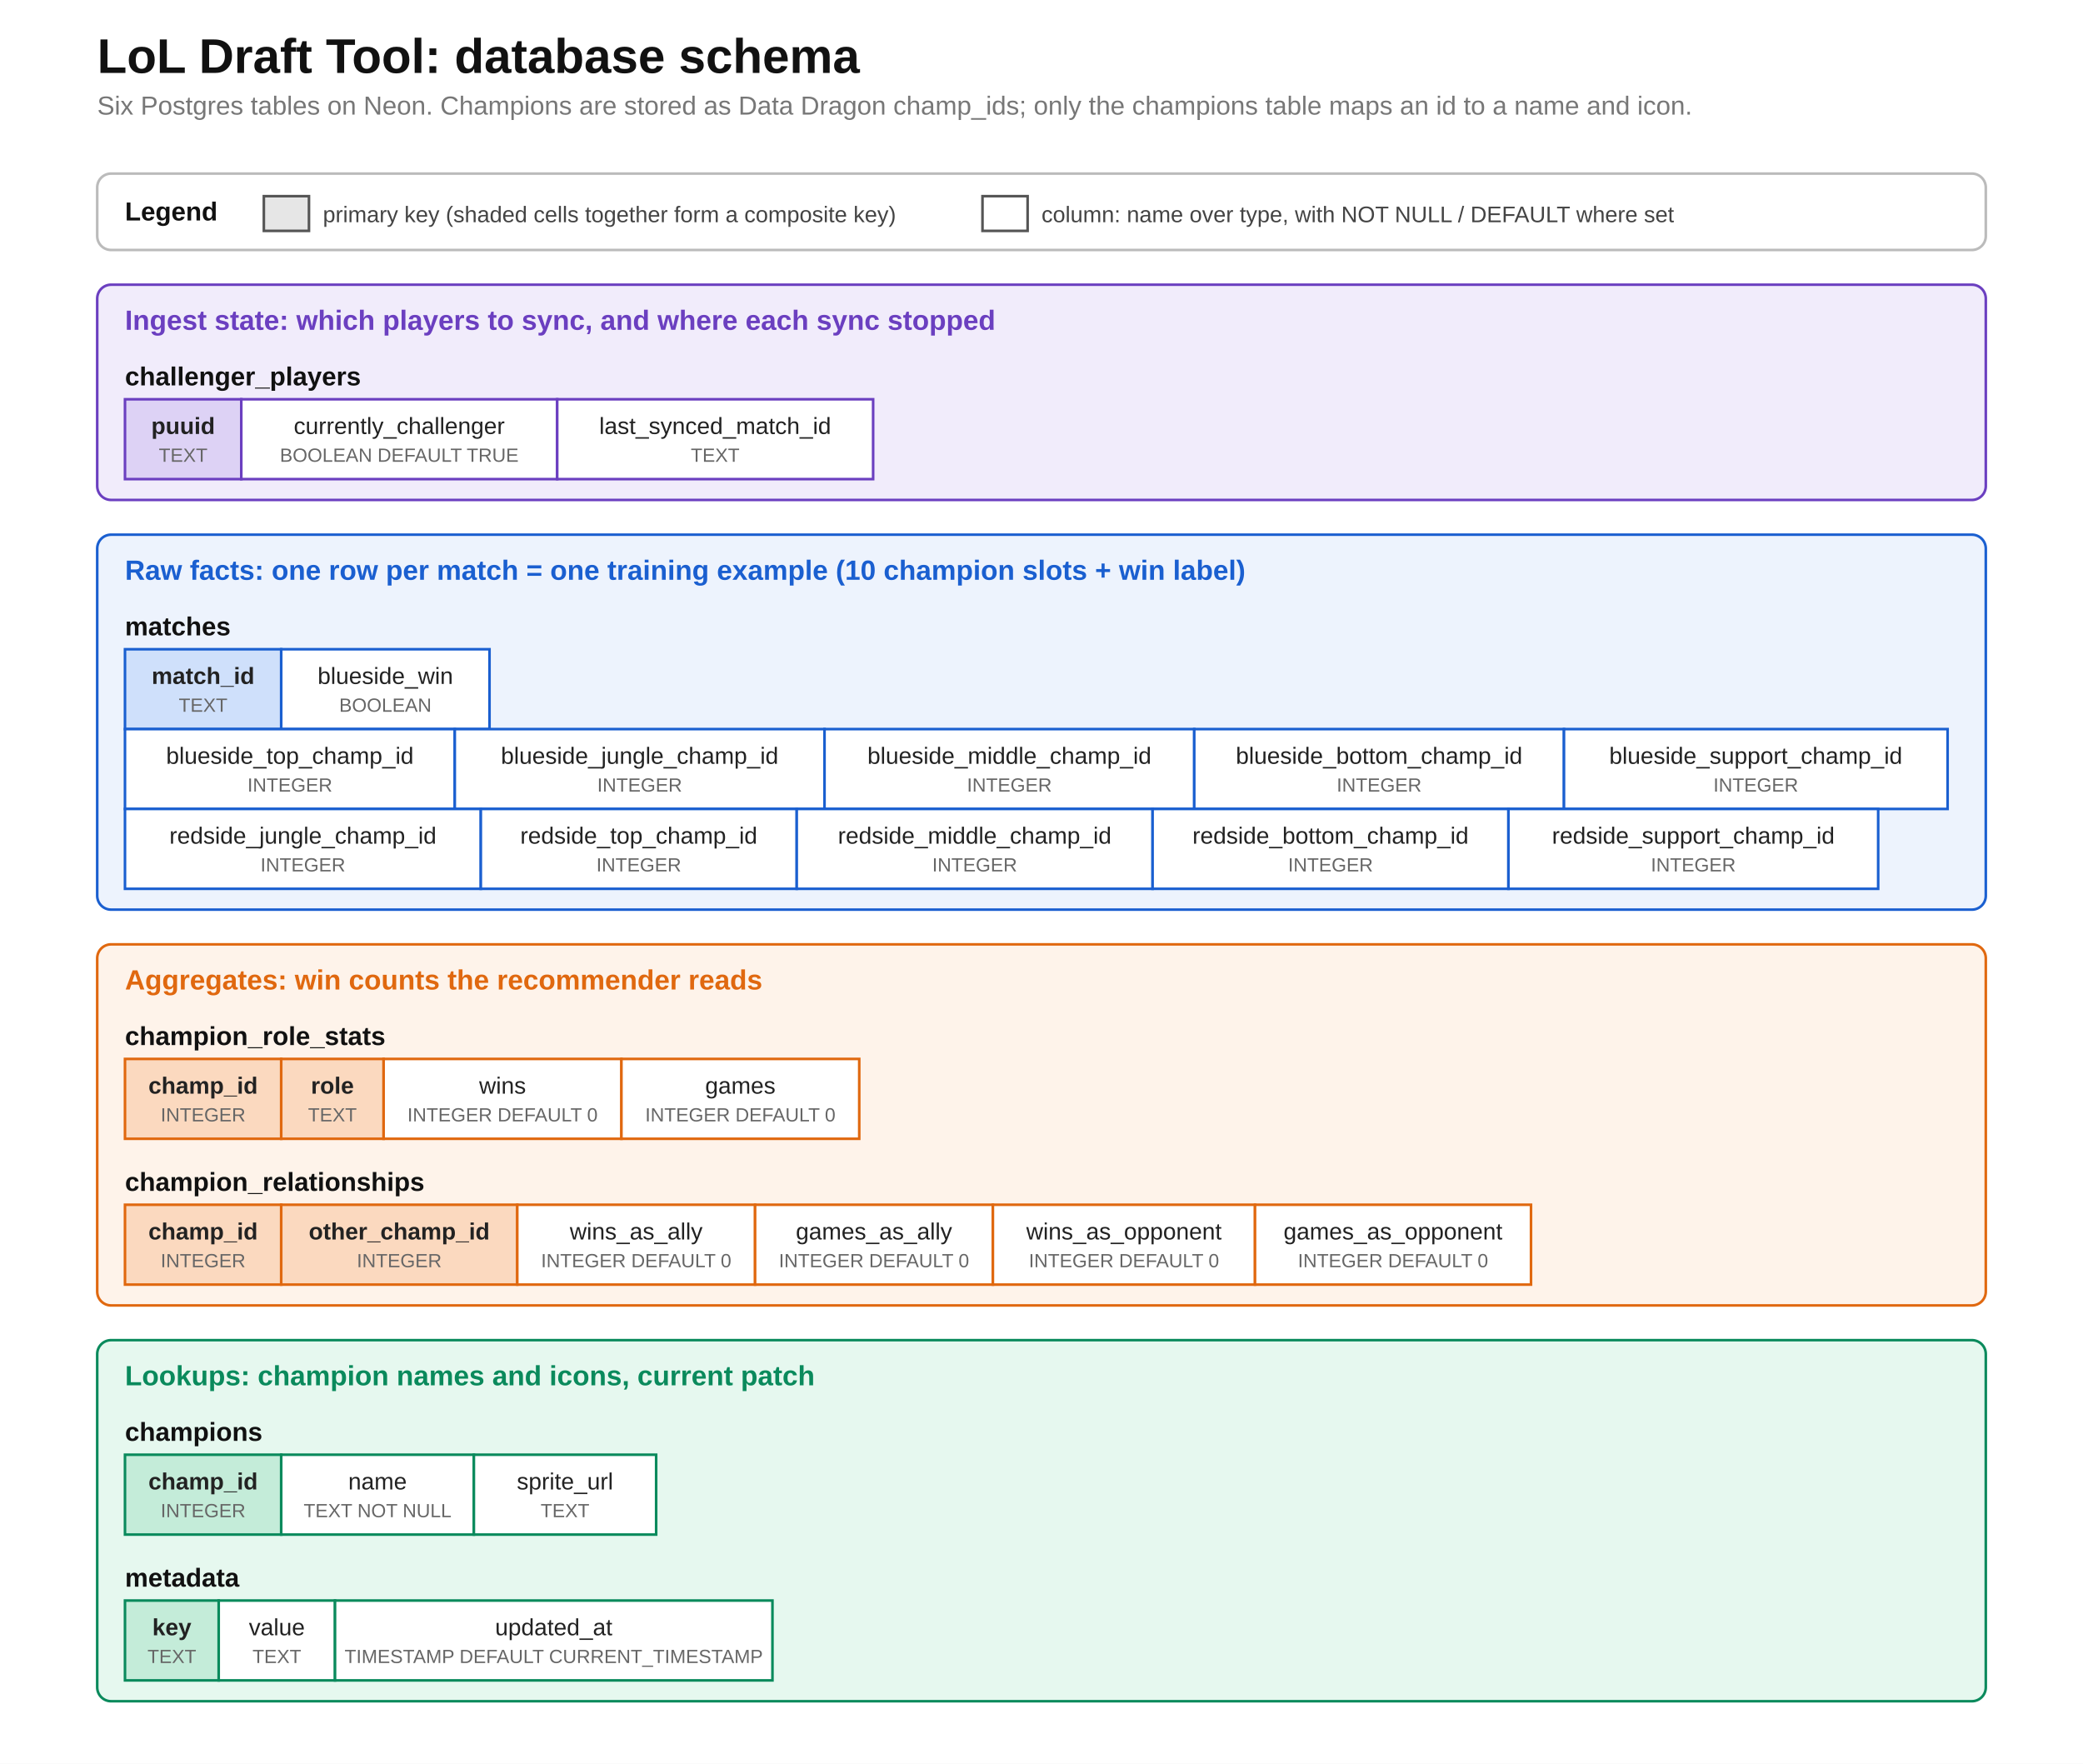
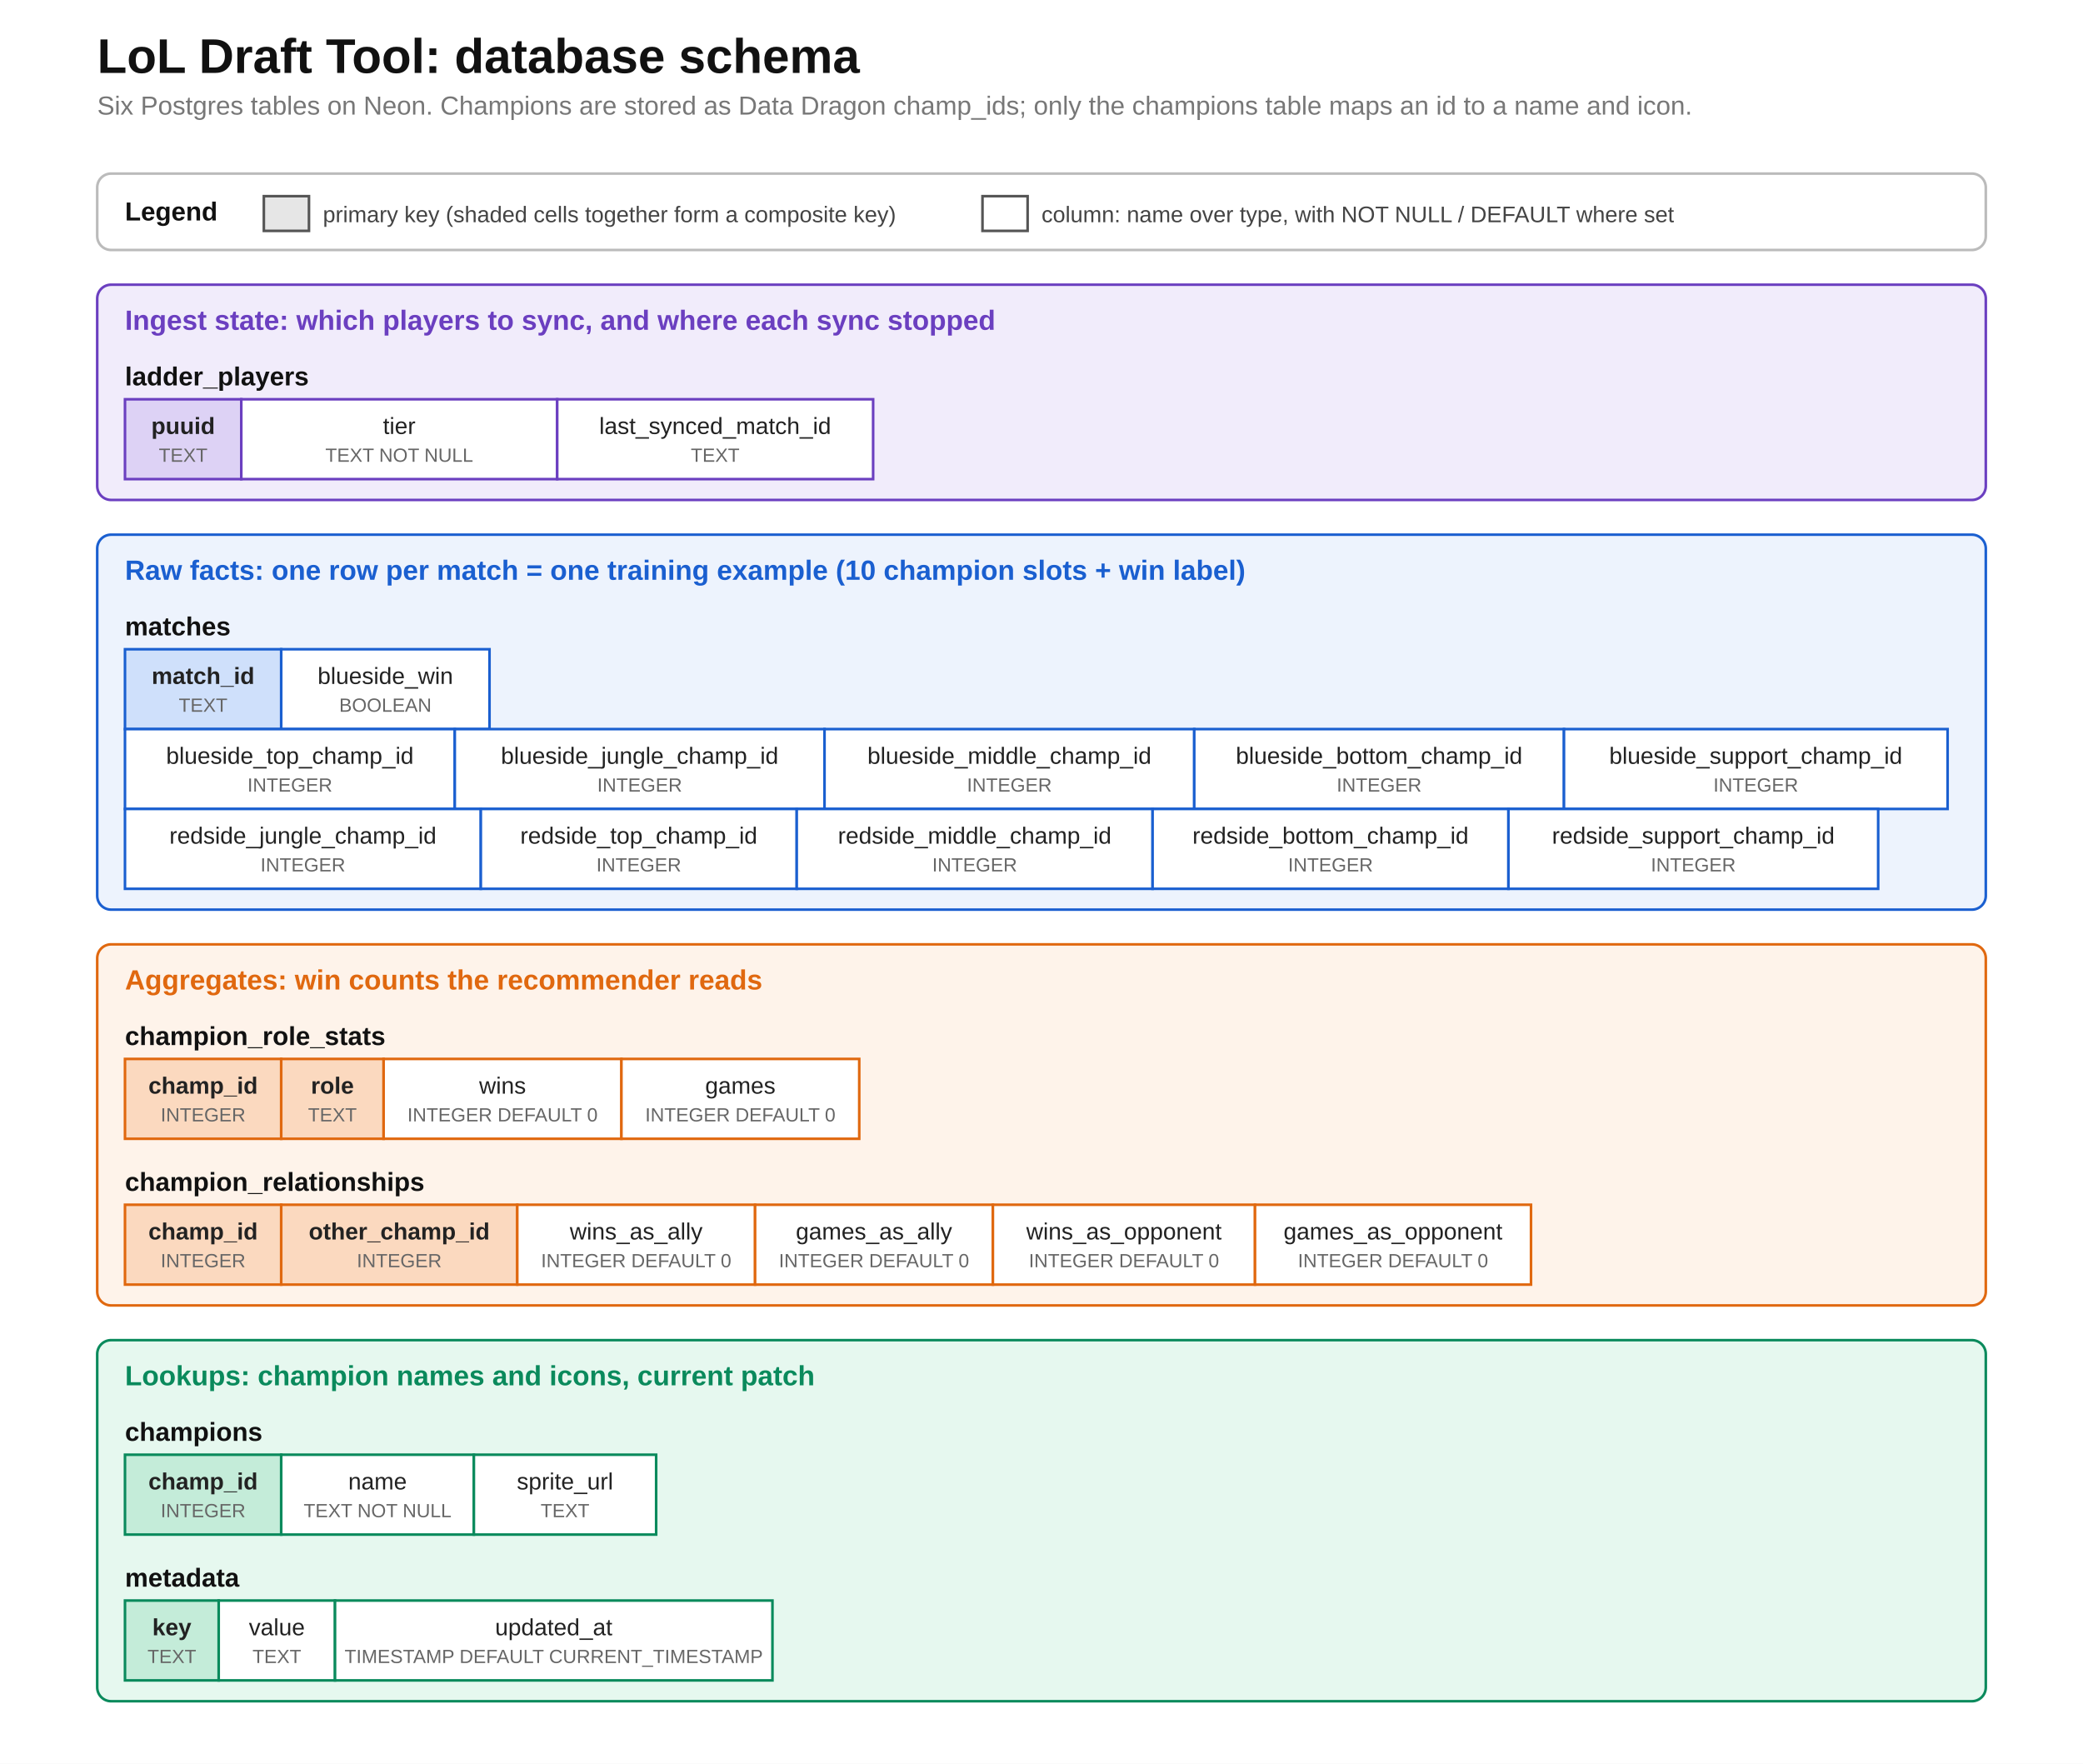
<svg xmlns="http://www.w3.org/2000/svg" viewBox="0 0 1200 1016" width="1200" height="1016" font-family="Arial, Helvetica, 'Liberation Sans', sans-serif" role="img" aria-label="Column headers with types for the six database tables, grouped by role: ingest state, raw facts, aggregates and lookups.">
  <style>.ti{font-size:28px;font-weight:700;fill:#111}.su{font-size:15px;fill:#777}.gl{font-size:16px;font-weight:700}.tn{font-size:15px;font-weight:700;fill:#111}.nl{font-size:13.5px;fill:#222}.pk{font-weight:700}.ty{font-size:11px;fill:#666}.lb{font-size:13px;fill:#444}</style>
  <rect width="1200" height="1016" fill="#fff" />
  <text x="56" y="42" class="ti">LoL Draft Tool: database schema</text>
  <text x="56" y="66" class="su">Six Postgres tables on Neon. Champions are stored as Data Dragon champ_ids; only the champions table maps an id to a name and icon.</text>
  <rect x="56" y="100" width="1088" height="44" rx="8" fill="#fff" stroke="#bbb" stroke-width="1.5" />
  <text x="72" y="127" class="tn">Legend</text>
  <rect x="152" y="113" width="26" height="20" fill="#e6e6e6" stroke="#555" stroke-width="1.5" />
  <text x="186" y="128" class="lb">primary key (shaded cells together form a composite key)</text>
  <rect x="566" y="113" width="26" height="20" fill="#fff" stroke="#555" stroke-width="1.5" />
  <text x="600" y="128" class="lb">column: name over type, with NOT NULL / DEFAULT where set</text>
  <rect x="56" y="164" width="1088" height="124" rx="8" fill="#f1ecfb" stroke="#6b3fc0" stroke-width="1.5" />
  <text x="72" y="190" class="gl" fill="#6b3fc0">Ingest state: which players to sync, and where each sync stopped</text>
-   <text x="72" y="222" class="tn">challenger_players</text>
+   <text x="72" y="222" class="tn">ladder_players</text>
  <rect x="72" y="230" width="67" height="46" fill="#ddd2f5" stroke="#6b3fc0" stroke-width="1.5" />
  <text x="105.5" y="250" class="nl pk" text-anchor="middle">puuid</text>
  <text x="105.5" y="266" class="ty" text-anchor="middle">TEXT</text>
  <rect x="139" y="230" width="182" height="46" fill="#fff" stroke="#6b3fc0" stroke-width="1.5" />
-   <text x="230" y="250" class="nl" text-anchor="middle">currently_challenger</text>
-   <text x="230" y="266" class="ty" text-anchor="middle">BOOLEAN DEFAULT TRUE</text>
+   <text x="230" y="250" class="nl" text-anchor="middle">tier</text>
+   <text x="230" y="266" class="ty" text-anchor="middle">TEXT NOT NULL</text>
  <rect x="321" y="230" width="182" height="46" fill="#fff" stroke="#6b3fc0" stroke-width="1.5" />
  <text x="412" y="250" class="nl" text-anchor="middle">last_synced_match_id</text>
  <text x="412" y="266" class="ty" text-anchor="middle">TEXT</text>
  <rect x="56" y="308" width="1088" height="216" rx="8" fill="#edf3fd" stroke="#1a5fd0" stroke-width="1.5" />
  <text x="72" y="334" class="gl" fill="#1a5fd0">Raw facts: one row per match = one training example (10 champion slots + win label)</text>
  <text x="72" y="366" class="tn">matches</text>
  <rect x="72" y="374" width="90" height="46" fill="#cfe0fb" stroke="#1a5fd0" stroke-width="1.5" />
  <text x="117" y="394" class="nl pk" text-anchor="middle">match_id</text>
  <text x="117" y="410" class="ty" text-anchor="middle">TEXT</text>
  <rect x="162" y="374" width="120" height="46" fill="#fff" stroke="#1a5fd0" stroke-width="1.5" />
  <text x="222" y="394" class="nl" text-anchor="middle">blueside_win</text>
  <text x="222" y="410" class="ty" text-anchor="middle">BOOLEAN</text>
  <rect x="72" y="420" width="190" height="46" fill="#fff" stroke="#1a5fd0" stroke-width="1.5" />
  <text x="167" y="440" class="nl" text-anchor="middle">blueside_top_champ_id</text>
  <text x="167" y="456" class="ty" text-anchor="middle">INTEGER</text>
  <rect x="262" y="420" width="213" height="46" fill="#fff" stroke="#1a5fd0" stroke-width="1.5" />
  <text x="368.5" y="440" class="nl" text-anchor="middle">blueside_jungle_champ_id</text>
  <text x="368.5" y="456" class="ty" text-anchor="middle">INTEGER</text>
  <rect x="475" y="420" width="213" height="46" fill="#fff" stroke="#1a5fd0" stroke-width="1.5" />
  <text x="581.5" y="440" class="nl" text-anchor="middle">blueside_middle_champ_id</text>
  <text x="581.5" y="456" class="ty" text-anchor="middle">INTEGER</text>
  <rect x="688" y="420" width="213" height="46" fill="#fff" stroke="#1a5fd0" stroke-width="1.5" />
  <text x="794.5" y="440" class="nl" text-anchor="middle">blueside_bottom_champ_id</text>
  <text x="794.5" y="456" class="ty" text-anchor="middle">INTEGER</text>
  <rect x="901" y="420" width="221" height="46" fill="#fff" stroke="#1a5fd0" stroke-width="1.5" />
  <text x="1011.5" y="440" class="nl" text-anchor="middle">blueside_support_champ_id</text>
  <text x="1011.5" y="456" class="ty" text-anchor="middle">INTEGER</text>
  <rect x="72" y="466" width="205" height="46" fill="#fff" stroke="#1a5fd0" stroke-width="1.5" />
  <text x="174.5" y="486" class="nl" text-anchor="middle">redside_jungle_champ_id</text>
  <text x="174.5" y="502" class="ty" text-anchor="middle">INTEGER</text>
  <rect x="277" y="466" width="182" height="46" fill="#fff" stroke="#1a5fd0" stroke-width="1.5" />
  <text x="368" y="486" class="nl" text-anchor="middle">redside_top_champ_id</text>
  <text x="368" y="502" class="ty" text-anchor="middle">INTEGER</text>
  <rect x="459" y="466" width="205" height="46" fill="#fff" stroke="#1a5fd0" stroke-width="1.5" />
  <text x="561.5" y="486" class="nl" text-anchor="middle">redside_middle_champ_id</text>
  <text x="561.5" y="502" class="ty" text-anchor="middle">INTEGER</text>
  <rect x="664" y="466" width="205" height="46" fill="#fff" stroke="#1a5fd0" stroke-width="1.5" />
  <text x="766.5" y="486" class="nl" text-anchor="middle">redside_bottom_champ_id</text>
  <text x="766.5" y="502" class="ty" text-anchor="middle">INTEGER</text>
  <rect x="869" y="466" width="213" height="46" fill="#fff" stroke="#1a5fd0" stroke-width="1.5" />
  <text x="975.5" y="486" class="nl" text-anchor="middle">redside_support_champ_id</text>
  <text x="975.5" y="502" class="ty" text-anchor="middle">INTEGER</text>
  <rect x="56" y="544" width="1088" height="208" rx="8" fill="#fef3ea" stroke="#e0680f" stroke-width="1.5" />
  <text x="72" y="570" class="gl" fill="#e0680f">Aggregates: win counts the recommender reads</text>
  <text x="72" y="602" class="tn">champion_role_stats</text>
  <rect x="72" y="610" width="90" height="46" fill="#fbd9bf" stroke="#e0680f" stroke-width="1.5" />
  <text x="117" y="630" class="nl pk" text-anchor="middle">champ_id</text>
  <text x="117" y="646" class="ty" text-anchor="middle">INTEGER</text>
  <rect x="162" y="610" width="59" height="46" fill="#fbd9bf" stroke="#e0680f" stroke-width="1.5" />
  <text x="191.5" y="630" class="nl pk" text-anchor="middle">role</text>
  <text x="191.5" y="646" class="ty" text-anchor="middle">TEXT</text>
  <rect x="221" y="610" width="137" height="46" fill="#fff" stroke="#e0680f" stroke-width="1.5" />
  <text x="289.5" y="630" class="nl" text-anchor="middle">wins</text>
  <text x="289.5" y="646" class="ty" text-anchor="middle">INTEGER DEFAULT 0</text>
  <rect x="358" y="610" width="137" height="46" fill="#fff" stroke="#e0680f" stroke-width="1.5" />
  <text x="426.5" y="630" class="nl" text-anchor="middle">games</text>
  <text x="426.5" y="646" class="ty" text-anchor="middle">INTEGER DEFAULT 0</text>
  <text x="72" y="686" class="tn">champion_relationships</text>
  <rect x="72" y="694" width="90" height="46" fill="#fbd9bf" stroke="#e0680f" stroke-width="1.5" />
  <text x="117" y="714" class="nl pk" text-anchor="middle">champ_id</text>
  <text x="117" y="730" class="ty" text-anchor="middle">INTEGER</text>
  <rect x="162" y="694" width="136" height="46" fill="#fbd9bf" stroke="#e0680f" stroke-width="1.5" />
  <text x="230" y="714" class="nl pk" text-anchor="middle">other_champ_id</text>
  <text x="230" y="730" class="ty" text-anchor="middle">INTEGER</text>
  <rect x="298" y="694" width="137" height="46" fill="#fff" stroke="#e0680f" stroke-width="1.5" />
  <text x="366.5" y="714" class="nl" text-anchor="middle">wins_as_ally</text>
  <text x="366.5" y="730" class="ty" text-anchor="middle">INTEGER DEFAULT 0</text>
  <rect x="435" y="694" width="137" height="46" fill="#fff" stroke="#e0680f" stroke-width="1.5" />
  <text x="503.5" y="714" class="nl" text-anchor="middle">games_as_ally</text>
  <text x="503.5" y="730" class="ty" text-anchor="middle">INTEGER DEFAULT 0</text>
  <rect x="572" y="694" width="151" height="46" fill="#fff" stroke="#e0680f" stroke-width="1.5" />
  <text x="647.5" y="714" class="nl" text-anchor="middle">wins_as_opponent</text>
  <text x="647.5" y="730" class="ty" text-anchor="middle">INTEGER DEFAULT 0</text>
  <rect x="723" y="694" width="159" height="46" fill="#fff" stroke="#e0680f" stroke-width="1.5" />
  <text x="802.5" y="714" class="nl" text-anchor="middle">games_as_opponent</text>
  <text x="802.5" y="730" class="ty" text-anchor="middle">INTEGER DEFAULT 0</text>
  <rect x="56" y="772" width="1088" height="208" rx="8" fill="#e6f8ef" stroke="#0a8a5c" stroke-width="1.5" />
  <text x="72" y="798" class="gl" fill="#0a8a5c">Lookups: champion names and icons, current patch</text>
  <text x="72" y="830" class="tn">champions</text>
  <rect x="72" y="838" width="90" height="46" fill="#c4ecd9" stroke="#0a8a5c" stroke-width="1.5" />
  <text x="117" y="858" class="nl pk" text-anchor="middle">champ_id</text>
  <text x="117" y="874" class="ty" text-anchor="middle">INTEGER</text>
  <rect x="162" y="838" width="111" height="46" fill="#fff" stroke="#0a8a5c" stroke-width="1.5" />
  <text x="217.5" y="858" class="nl" text-anchor="middle">name</text>
  <text x="217.5" y="874" class="ty" text-anchor="middle">TEXT NOT NULL</text>
  <rect x="273" y="838" width="105" height="46" fill="#fff" stroke="#0a8a5c" stroke-width="1.5" />
  <text x="325.5" y="858" class="nl" text-anchor="middle">sprite_url</text>
  <text x="325.5" y="874" class="ty" text-anchor="middle">TEXT</text>
  <text x="72" y="914" class="tn">metadata</text>
  <rect x="72" y="922" width="54" height="46" fill="#c4ecd9" stroke="#0a8a5c" stroke-width="1.5" />
  <text x="99" y="942" class="nl pk" text-anchor="middle">key</text>
  <text x="99" y="958" class="ty" text-anchor="middle">TEXT</text>
  <rect x="126" y="922" width="67" height="46" fill="#fff" stroke="#0a8a5c" stroke-width="1.5" />
  <text x="159.5" y="942" class="nl" text-anchor="middle">value</text>
  <text x="159.5" y="958" class="ty" text-anchor="middle">TEXT</text>
  <rect x="193" y="922" width="252" height="46" fill="#fff" stroke="#0a8a5c" stroke-width="1.5" />
  <text x="319" y="942" class="nl" text-anchor="middle">updated_at</text>
  <text x="319" y="958" class="ty" text-anchor="middle">TIMESTAMP DEFAULT CURRENT_TIMESTAMP</text>
</svg>
